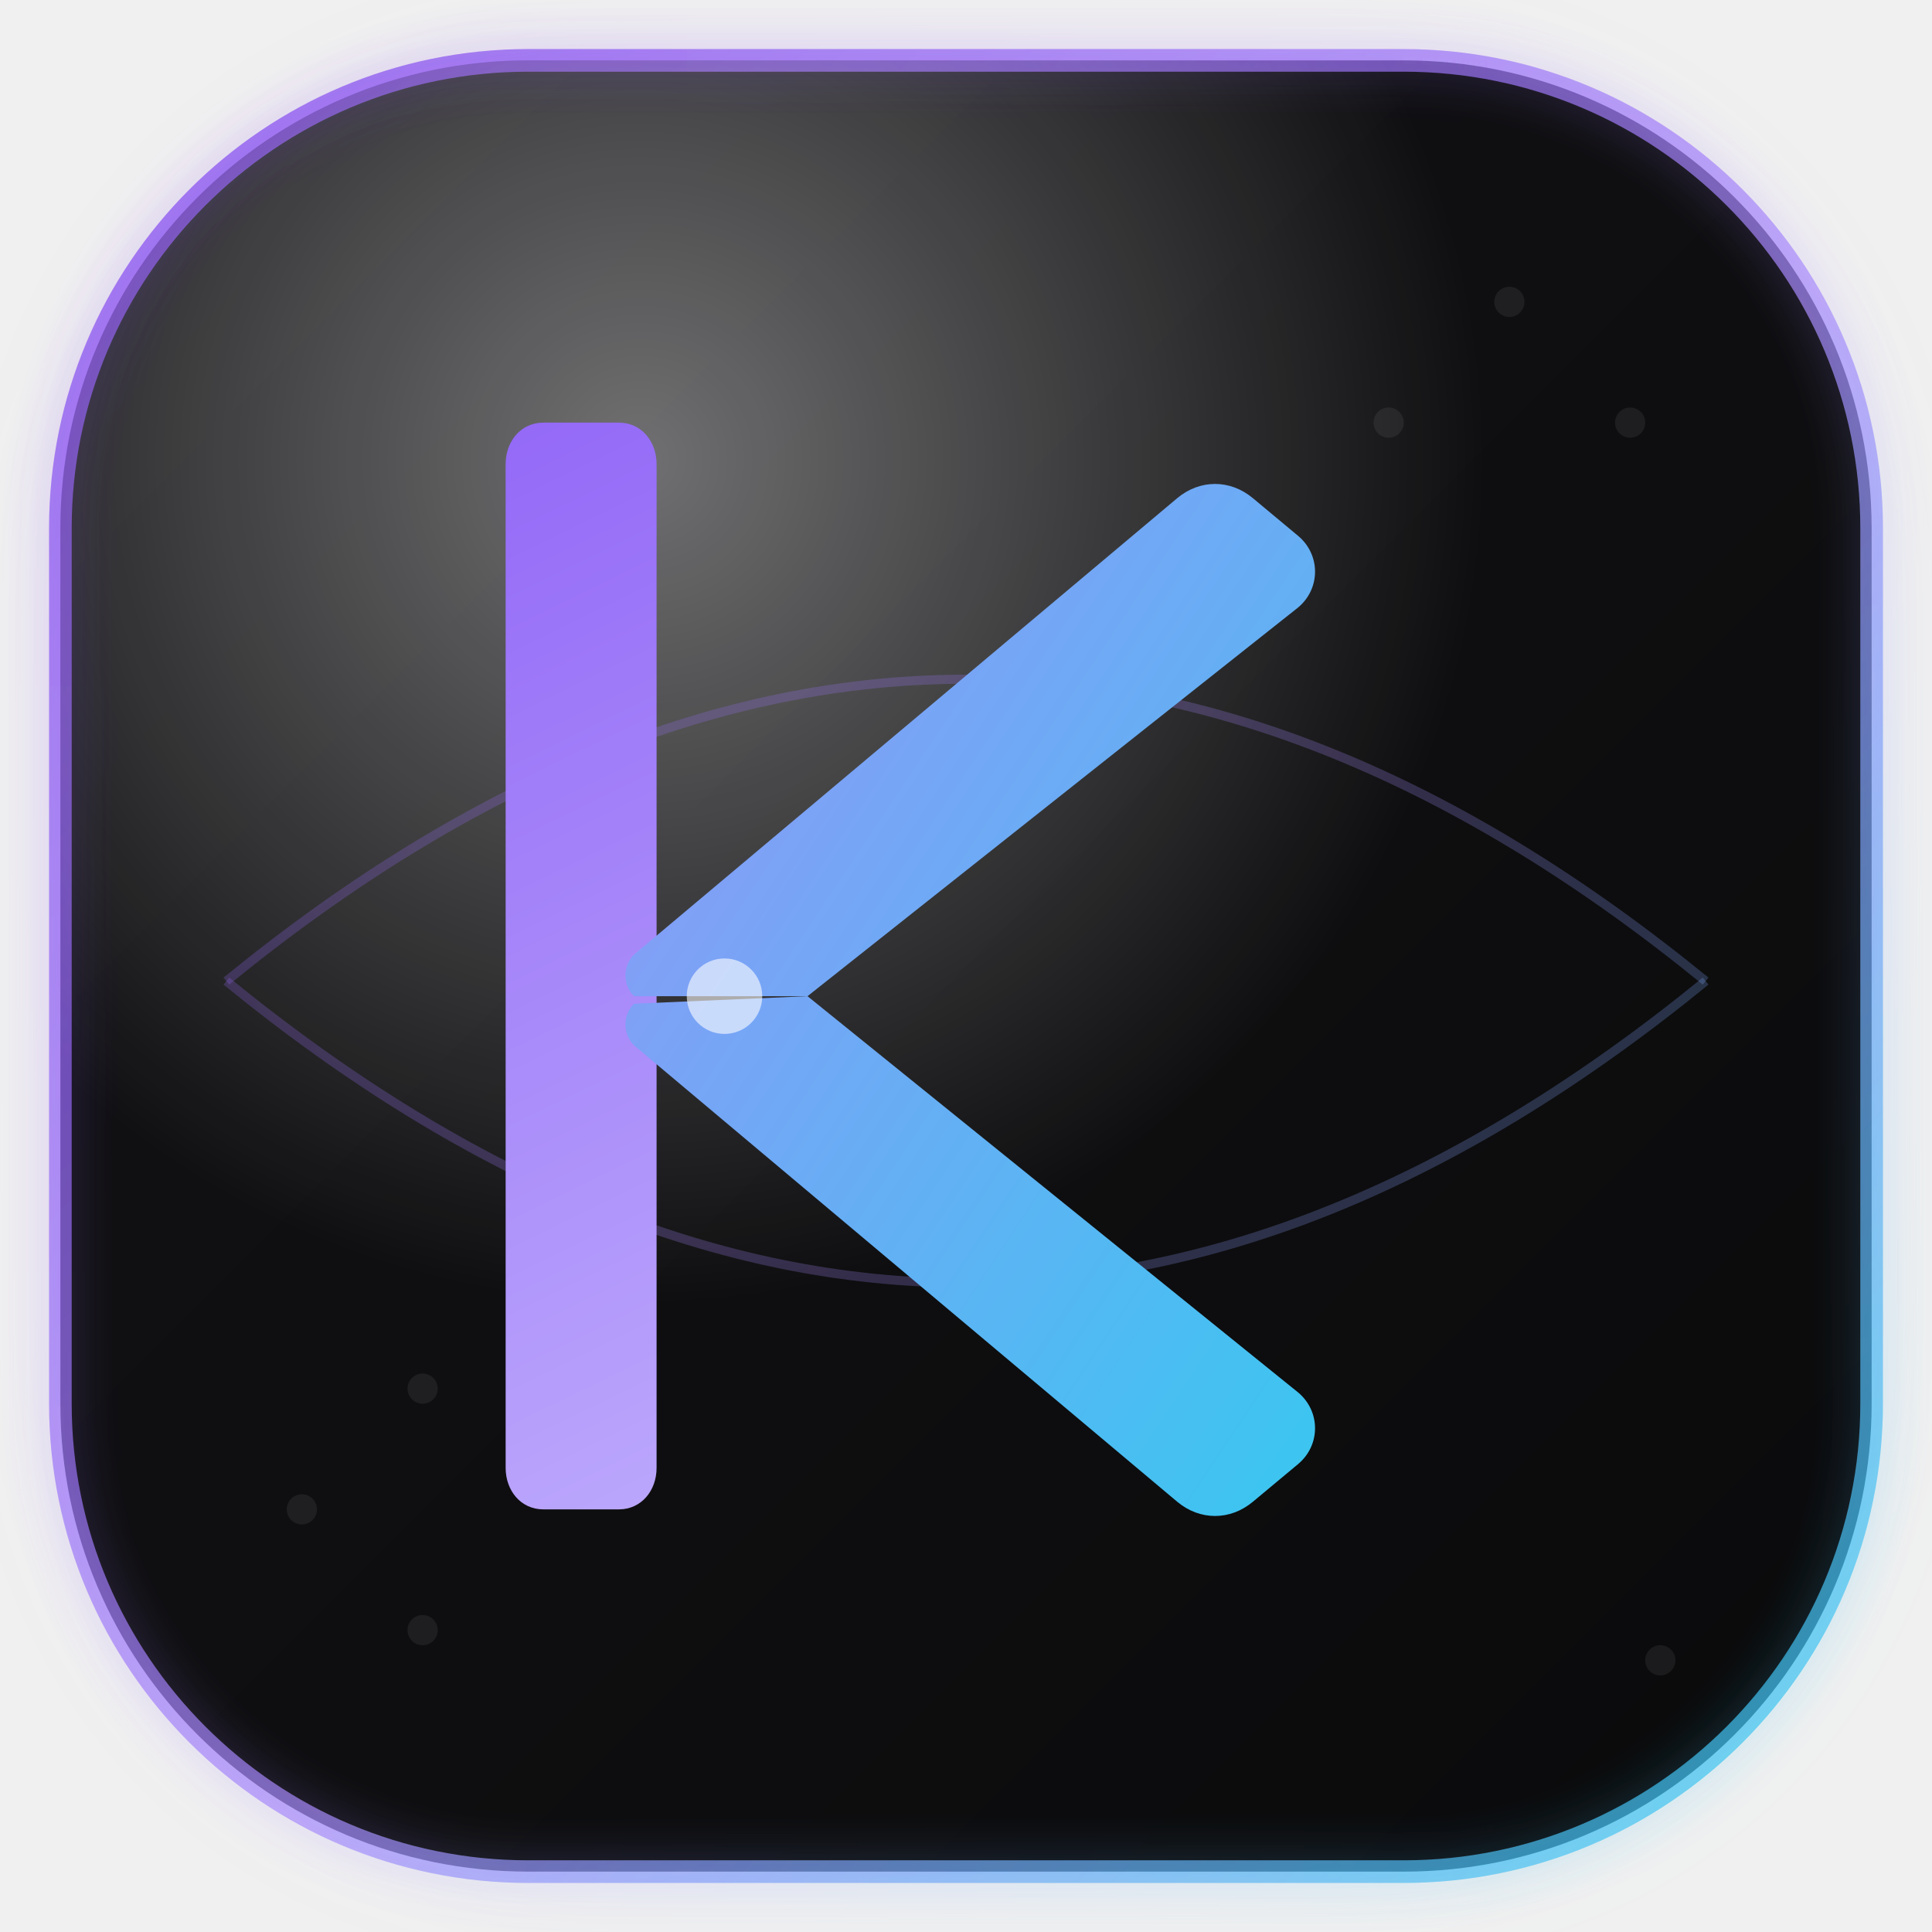
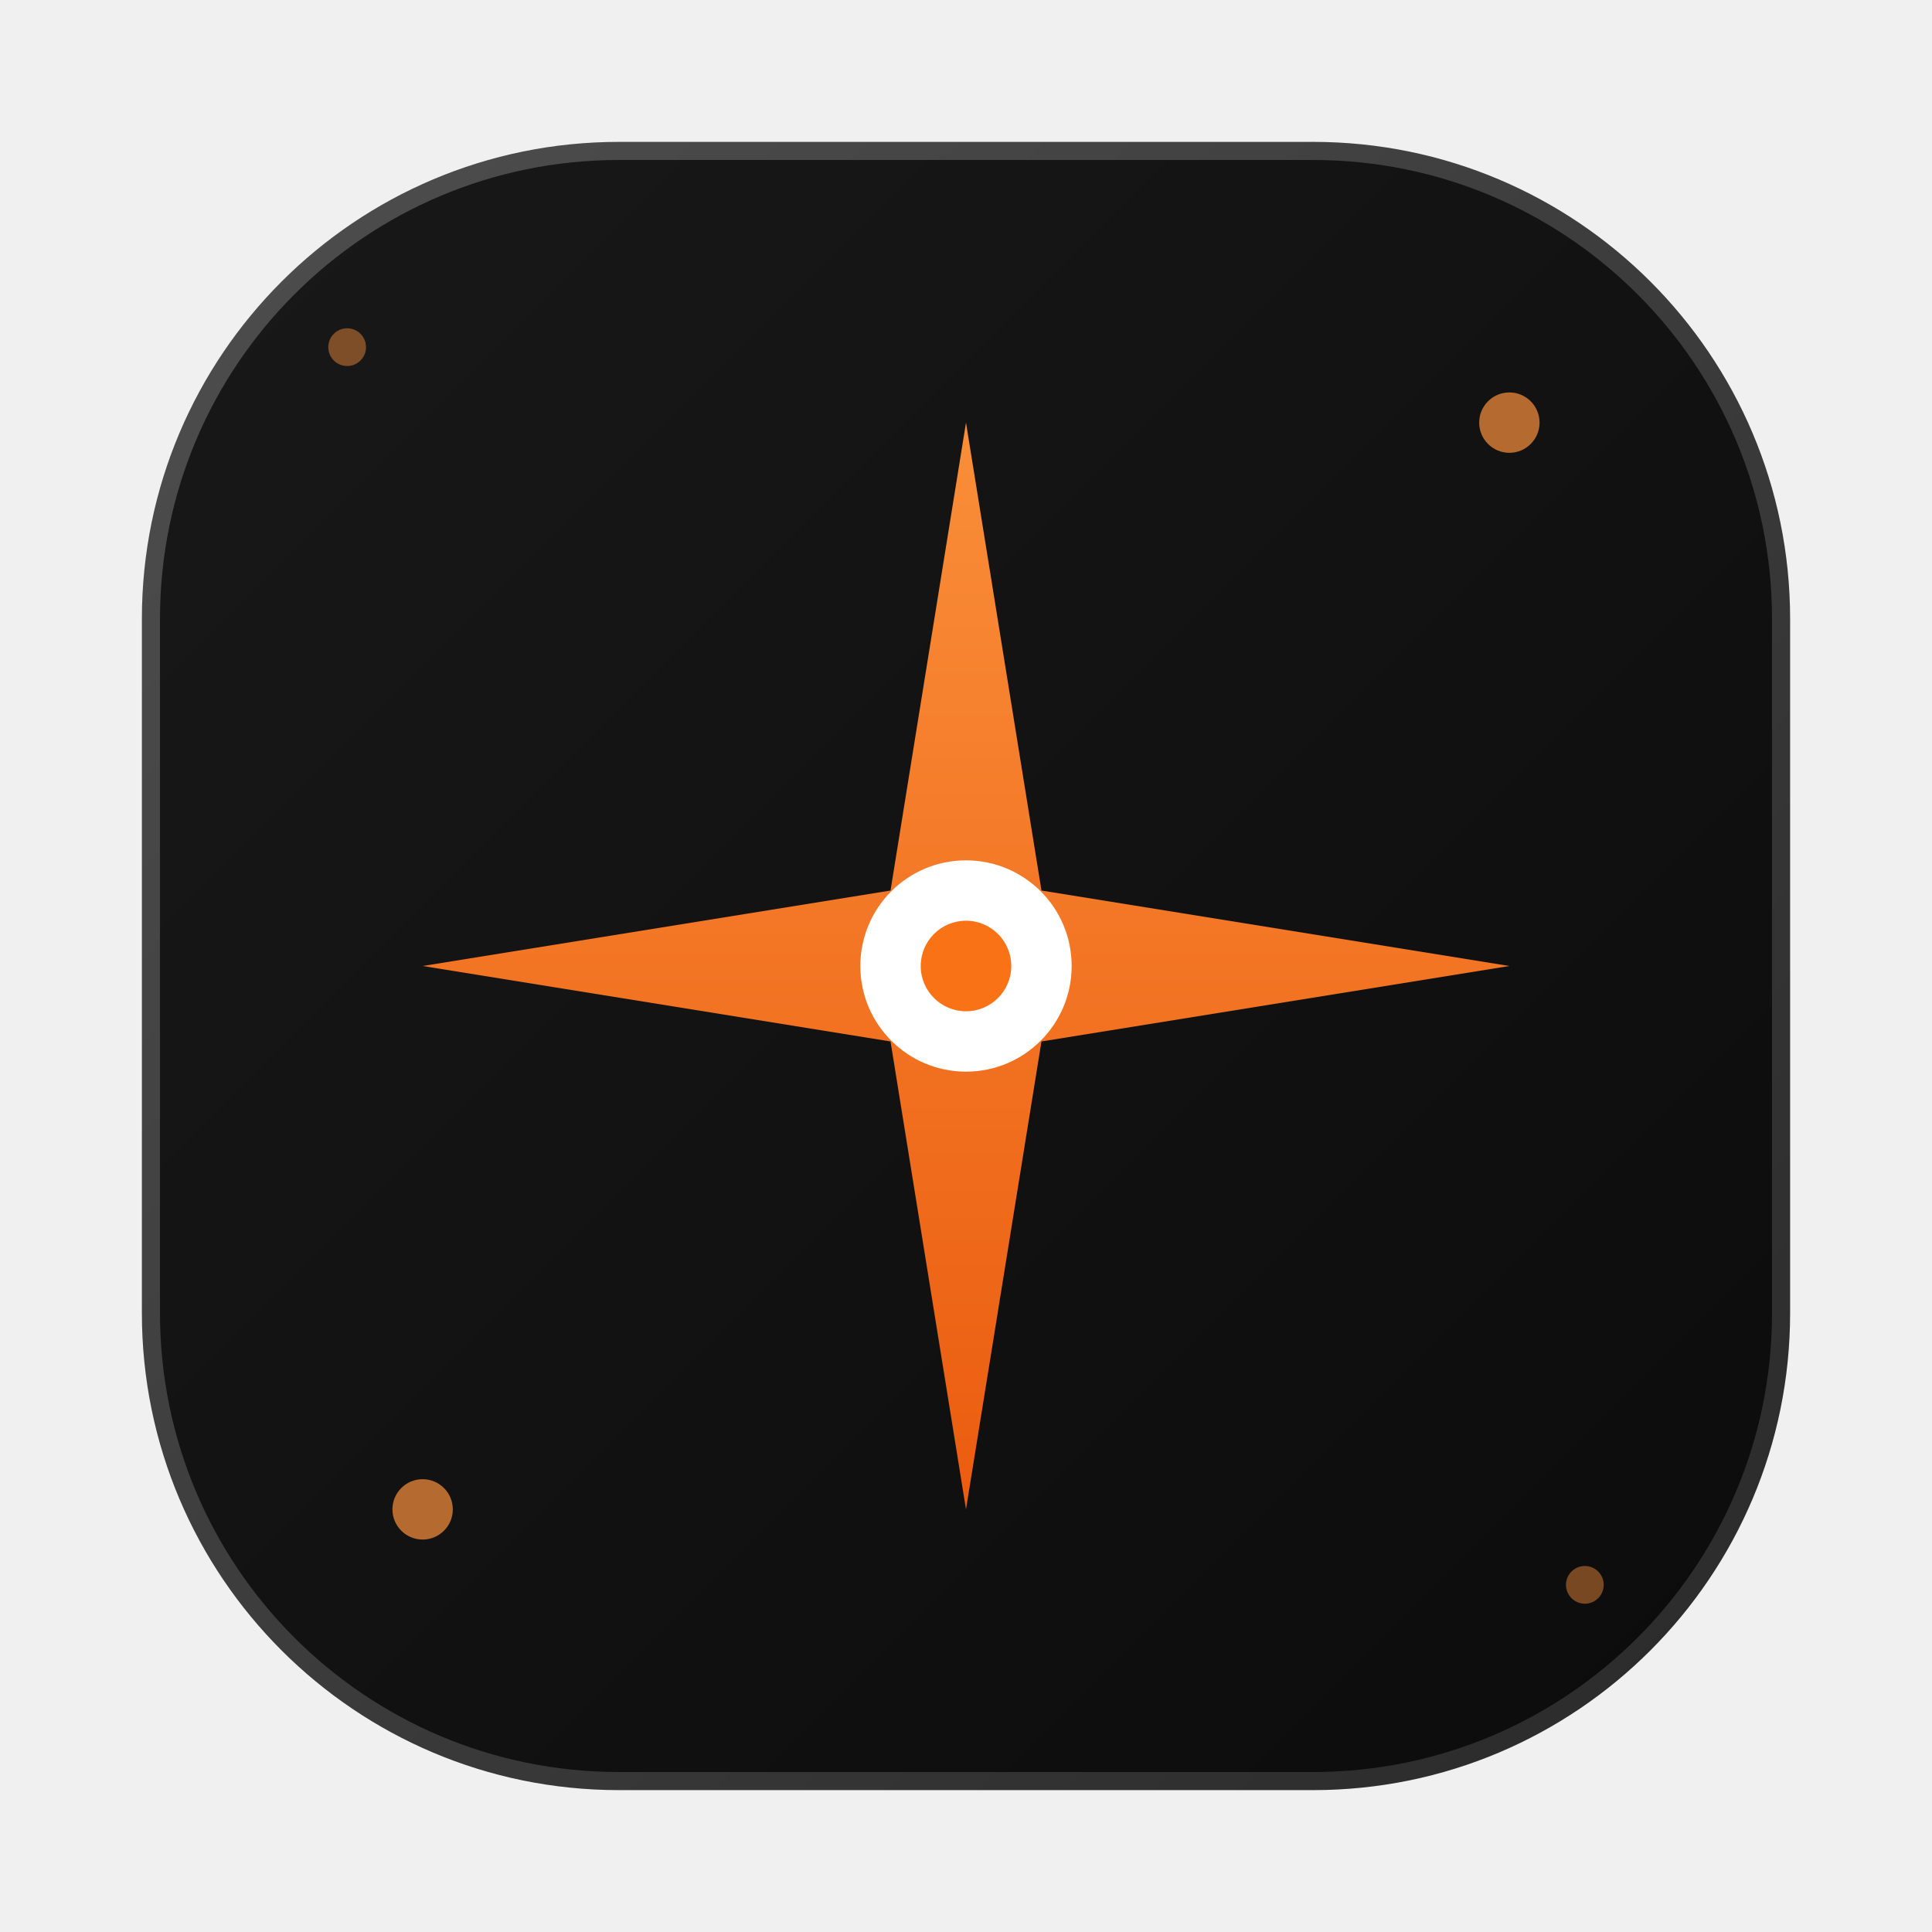
<svg xmlns="http://www.w3.org/2000/svg" viewBox="0 0 256 256" fill="none">
  <defs>
    <linearGradient id="bg" x1="0" y1="0" x2="256" y2="256" gradientUnits="userSpaceOnUse">
-       <stop offset="0" stop-color="#131316" />
-       <stop offset="1" stop-color="#0A0A0B" />
+       <stop offset="0" stop-color="#1A1A1A" />
+       <stop offset="1" stop-color="#0A0A0A" />
    </linearGradient>
-     <linearGradient id="stroke" x1="0" y1="0" x2="256" y2="256" gradientUnits="userSpaceOnUse">
-       <stop offset="0" stop-color="#7C3AED" />
-       <stop offset="0.55" stop-color="#A78BFA" />
-       <stop offset="1" stop-color="#22D3EE" />
+     <linearGradient id="ring" x1="0" y1="0" x2="256" y2="256" gradientUnits="userSpaceOnUse">
+       <stop offset="0" stop-color="#525252" />
+       <stop offset="1" stop-color="#262626" />
    </linearGradient>
-     <linearGradient id="ribbonA" x1="32" y1="40" x2="120" y2="220" gradientUnits="userSpaceOnUse">
-       <stop offset="0" stop-color="#8B5CF6" />
-       <stop offset="1" stop-color="#C4B5FD" />
+     <linearGradient id="spark" x1="128" y1="44" x2="128" y2="212" gradientUnits="userSpaceOnUse">
+       <stop offset="0" stop-color="#FB923C" />
+       <stop offset="1" stop-color="#EA580C" />
    </linearGradient>
-     <linearGradient id="ribbonB" x1="40" y1="80" x2="220" y2="200" gradientUnits="userSpaceOnUse">
-       <stop offset="0" stop-color="#A78BFA" />
-       <stop offset="1" stop-color="#22D3EE" />
-     </linearGradient>
-     <radialGradient id="glow" cx="0.32" cy="0.22" r="0.85">
-       <stop offset="0" stop-color="white" stop-opacity="0.4" />
-       <stop offset="0.55" stop-color="white" stop-opacity="0" />
+     <radialGradient id="glow" cx="0.5" cy="0.5" r="0.5">
+       <stop offset="0" stop-color="#FB923C" stop-opacity="0.35" />
+       <stop offset="1" stop-color="#FB923C" stop-opacity="0" />
    </radialGradient>
-     <filter id="soft" x="-30%" y="-30%" width="160%" height="160%">
-       <feGaussianBlur stdDeviation="3" />
-     </filter>
-     <filter id="big" x="-30%" y="-30%" width="160%" height="160%">
-       <feGaussianBlur stdDeviation="8" />
-     </filter>
  </defs>
-   <rect x="12" y="12" width="232" height="232" rx="64" fill="url(#stroke)" opacity="0.18" filter="url(#big)" />
-   <rect x="8" y="8" width="240" height="240" rx="62" fill="url(#bg)" />
-   <rect x="8" y="8" width="240" height="240" rx="62" stroke="url(#stroke)" stroke-width="3" stroke-opacity="0.7" />
-   <rect x="8" y="8" width="240" height="240" rx="62" fill="url(#glow)" />
-   <g fill="white" fill-opacity="0.07">
-     <circle cx="200" cy="40" r="2" />
-     <circle cx="216" cy="56" r="2" />
-     <circle cx="184" cy="56" r="2" />
-     <circle cx="40" cy="200" r="2" />
-     <circle cx="56" cy="216" r="2" />
-     <circle cx="56" cy="184" r="2" />
-     <circle cx="220" cy="220" r="2" />
-   </g>
-   <g stroke="url(#stroke)" stroke-opacity="0.25" stroke-width="1.2" fill="none">
-     <path d="M 30 130 Q 128 50 226 130" />
-     <path d="M 30 130 Q 128 210 226 130" />
-   </g>
-   <g>
-     <path d="M72 56              C 69 56 67 58.5 67 61.5              L 67 194.5              C 67 197.5 69 200 72 200              L 82 200              C 85 200 87 197.5 87 194.5              L 87 61.5              C 87 58.5 85 56 82 56 Z" fill="url(#ribbonA)" />
-     <path d="M84 132              C 82.5 130.5 82.5 128 84 126.5              L 156 66              C 159 63.5 163 63.5 166 66              L 172 71              C 175 73.5 175 78 172 80.5              L 107 132 Z" fill="url(#ribbonB)" />
-     <path d="M107 132              L 172 184.5              C 175 187 175 191.5 172 194              L 166 199              C 163 201.5 159 201.5 156 199              L 84 138.5              C 82.5 137 82.5 134.5 84 133 Z" fill="url(#ribbonB)" />
-     <circle cx="96" cy="132" r="5" fill="white" fill-opacity="0.6" />
-   </g>
-   <rect x="8" y="8" width="240" height="240" rx="62" stroke="url(#stroke)" stroke-width="2" stroke-opacity="0.4" filter="url(#soft)" />
+   <circle cx="128" cy="128" r="110" fill="url(#glow)" />
+   <rect x="20" y="20" width="216" height="216" rx="62" fill="url(#bg)" />
+   <rect x="20" y="20" width="216" height="216" rx="62" stroke="url(#ring)" stroke-width="2.4" />
+   <path d="M128 56 L 138 118 L 200 128 L 138 138 L 128 200 L 118 138 L 56 128 L 118 118 Z" fill="url(#spark)" />
+   <circle cx="128" cy="128" r="14" fill="#FFFFFF" />
+   <circle cx="128" cy="128" r="6" fill="#F97316" />
+   <circle cx="200" cy="56" r="4" fill="#FB923C" fill-opacity="0.7" />
+   <circle cx="56" cy="200" r="4" fill="#FB923C" fill-opacity="0.7" />
+   <circle cx="210" cy="210" r="2.5" fill="#FB923C" fill-opacity="0.45" />
+   <circle cx="46" cy="46" r="2.5" fill="#FB923C" fill-opacity="0.45" />
</svg>
